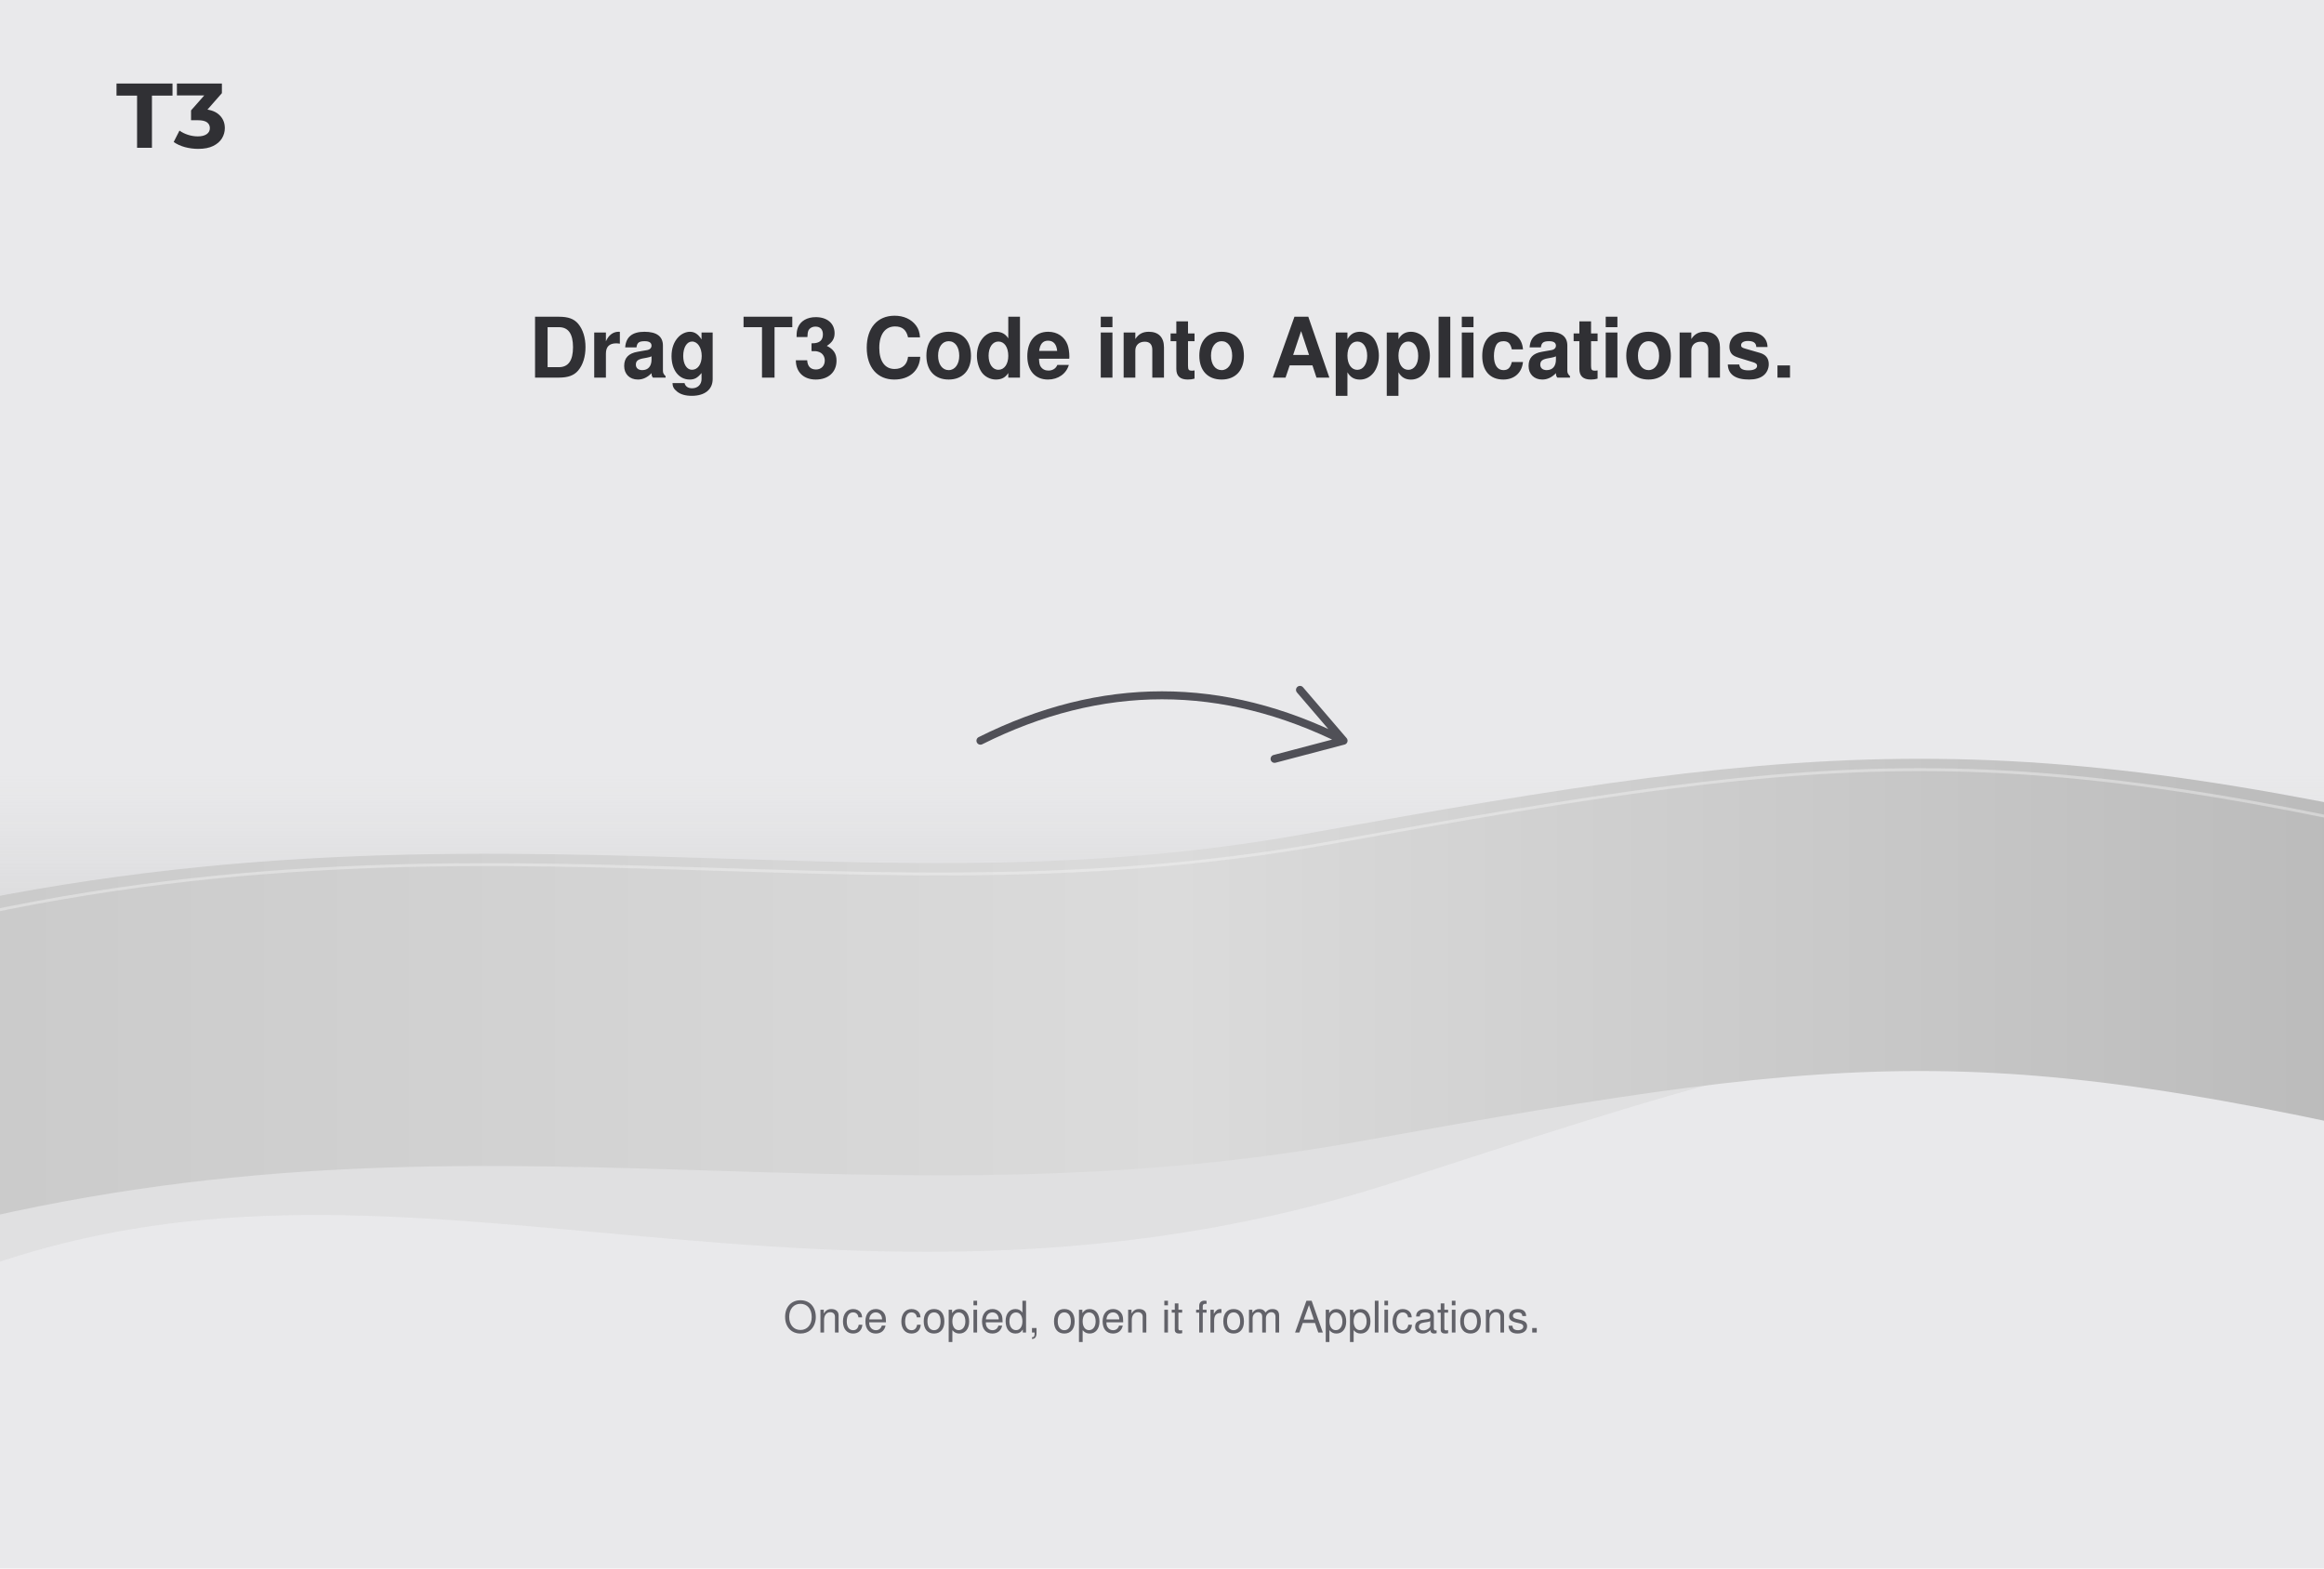
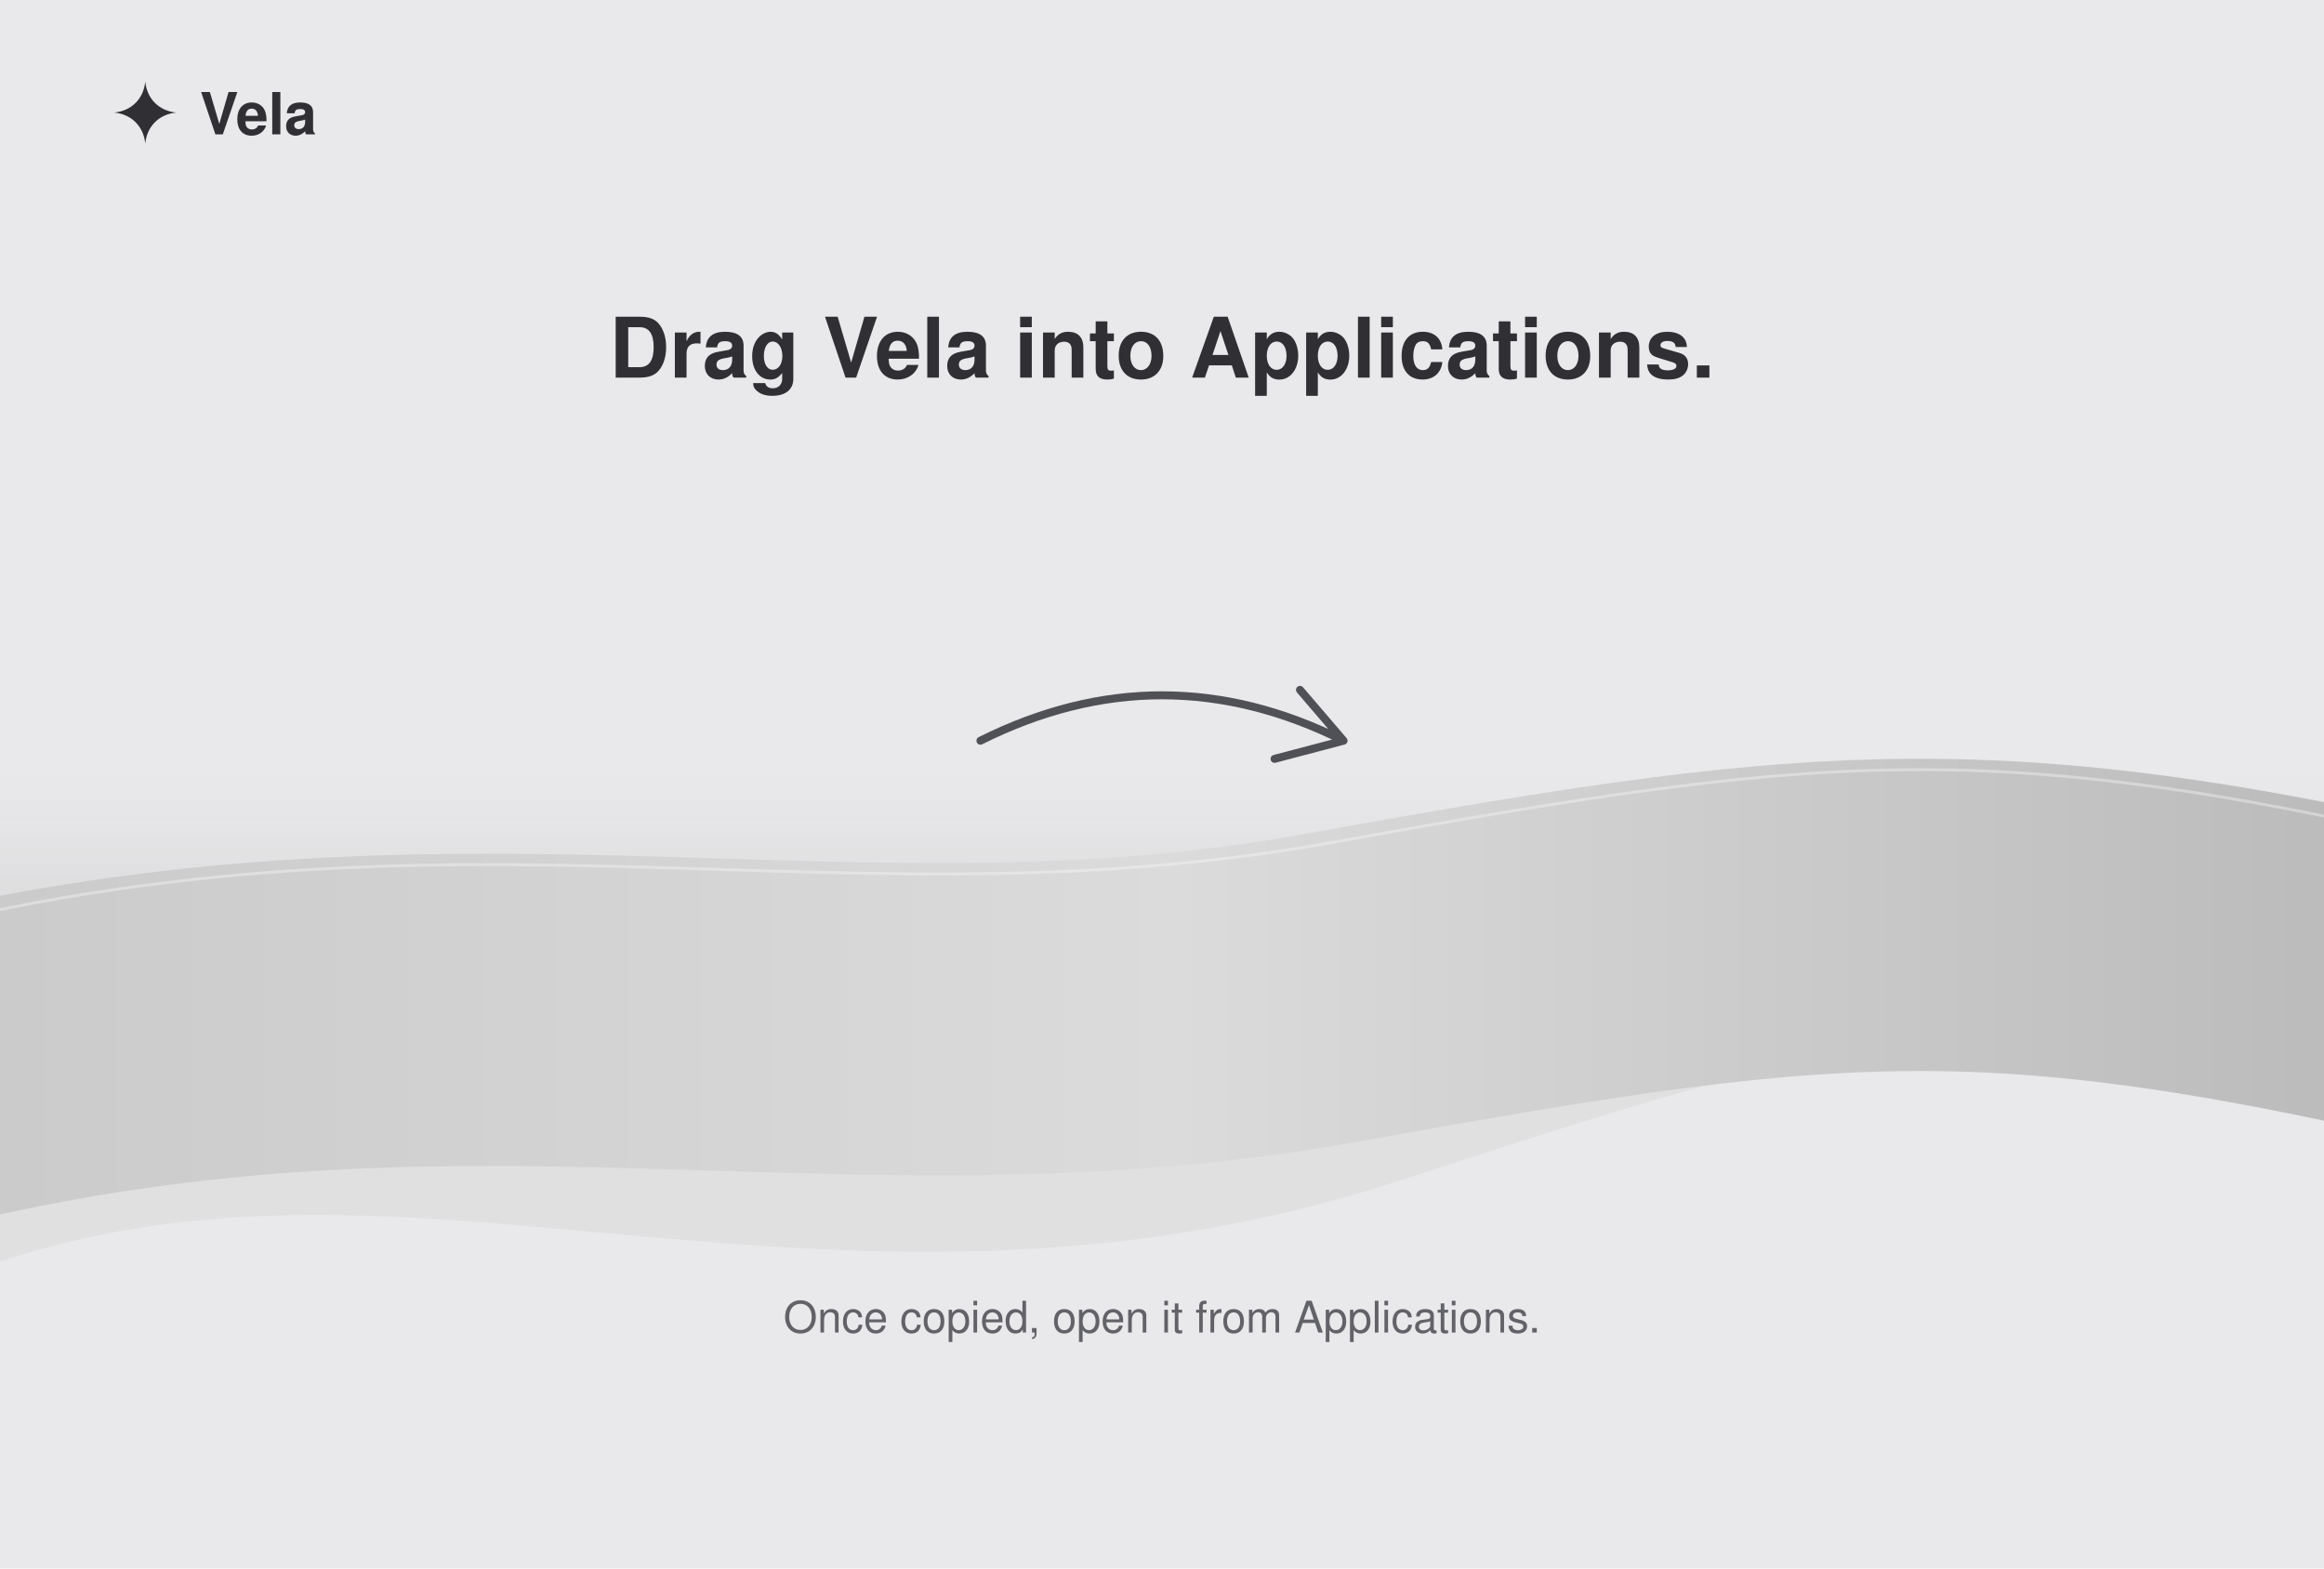
<svg xmlns="http://www.w3.org/2000/svg" width="1280" height="864" viewBox="0 0 640 432">
  <defs>
    <linearGradient id="veil" x1="0" y1="0" x2="0" y2="1">
      <stop stop-color="#B7B7B7" stop-opacity="0" />
      <stop offset=".55" stop-color="#A5A5A5" stop-opacity=".24" />
      <stop offset="1" stop-color="#D1D1D1" stop-opacity=".4" />
    </linearGradient>
    <linearGradient id="silk" x1="0" y1="0" x2="1" y2="0">
      <stop stop-color="#C8C8C8" />
      <stop offset=".5" stop-color="#DBDBDB" />
      <stop offset="1" stop-color="#B5B5B5" />
    </linearGradient>
  </defs>
  <rect width="640" height="432" fill="#E9E9EB" />
  <path d="M-60 293C95 220 214 304 362 256S559 191 707 257" stroke="url(#veil)" stroke-width="146" fill="none" opacity="1" stroke-linecap="round" stroke-linejoin="round" />
  <path d="M-60 306C113 252 223 298 367 272S553 242 707 280" stroke="url(#silk)" stroke-width="86" fill="none" opacity="1" stroke-linecap="round" stroke-linejoin="round" />
  <path d="M-60 266C113 212 223 258 367 232S553 202 707 240" stroke="#F5F5F5" stroke-width="0.8" fill="none" opacity="0.42" stroke-linecap="round" stroke-linejoin="round" />
-   <svg x="32" y="23" width="30" height="18" viewBox="15.531 37 94.394 56.96" fill="#303034">
-     <path d="M33.451 93V47.56H15.531V37H64.331V47.56H46.411V93H33.451ZM86.725 93.96C82.832 93.96 78.965 93.453 75.125 92.44C71.285 91.373 68.032 89.88 65.365 87.96L70.405 78.04C72.539 79.587 75.019 80.813 77.845 81.72C80.672 82.627 83.525 83.08 86.405 83.08C89.659 83.08 92.219 82.44 94.085 81.16C95.952 79.88 96.885 78.12 96.885 75.88C96.885 73.747 96.059 72.067 94.405 70.84C92.752 69.613 90.085 69 86.405 69H80.485V60.44L96.085 42.76L97.525 47.4H68.165V37H107.365V45.4L91.845 63.08L85.285 59.32H89.045C95.925 59.32 101.125 60.867 104.645 63.96C108.165 67.053 109.925 71.027 109.925 75.88C109.925 79.027 109.099 81.987 107.445 84.76C105.792 87.48 103.259 89.693 99.845 91.4C96.432 93.107 92.059 93.96 86.725 93.96Z" />
+   <svg x="30" y="21" width="20" height="20" viewBox="0 0 24 24" fill="#303034">
+     <path d="M12 1.75C12.55 7.45 16.55 11.45 22.25 12C16.55 12.55 12.55 16.55 12 22.25C11.45 16.55 7.45 12.55 1.75 12C7.45 11.45 11.45 7.45 12 1.75Z" />
  </svg>
-   <text x="320" y="104" fill="#303034" font-family="Helvetica" font-size="23" font-weight="700" text-anchor="middle">Drag T3 Code into Applications.</text>
+   <text x="55" y="37" fill="#303034" font-family="Helvetica" font-size="16" font-weight="700">Vela</text>
+   <text x="320" y="104" fill="#303034" font-family="Helvetica" font-size="23" font-weight="700" text-anchor="middle">Drag Vela into Applications.</text>
  <path d="M270 204Q320 179 370 204M358 190L370 204L351 209" stroke="#505057" stroke-width="2.2" fill="none" opacity="1" stroke-linecap="round" stroke-linejoin="round" />
  <text x="320" y="367" fill="#626269" font-family="Helvetica" font-size="12" font-weight="400" text-anchor="middle">Once copied, open it from Applications.</text>
</svg>
